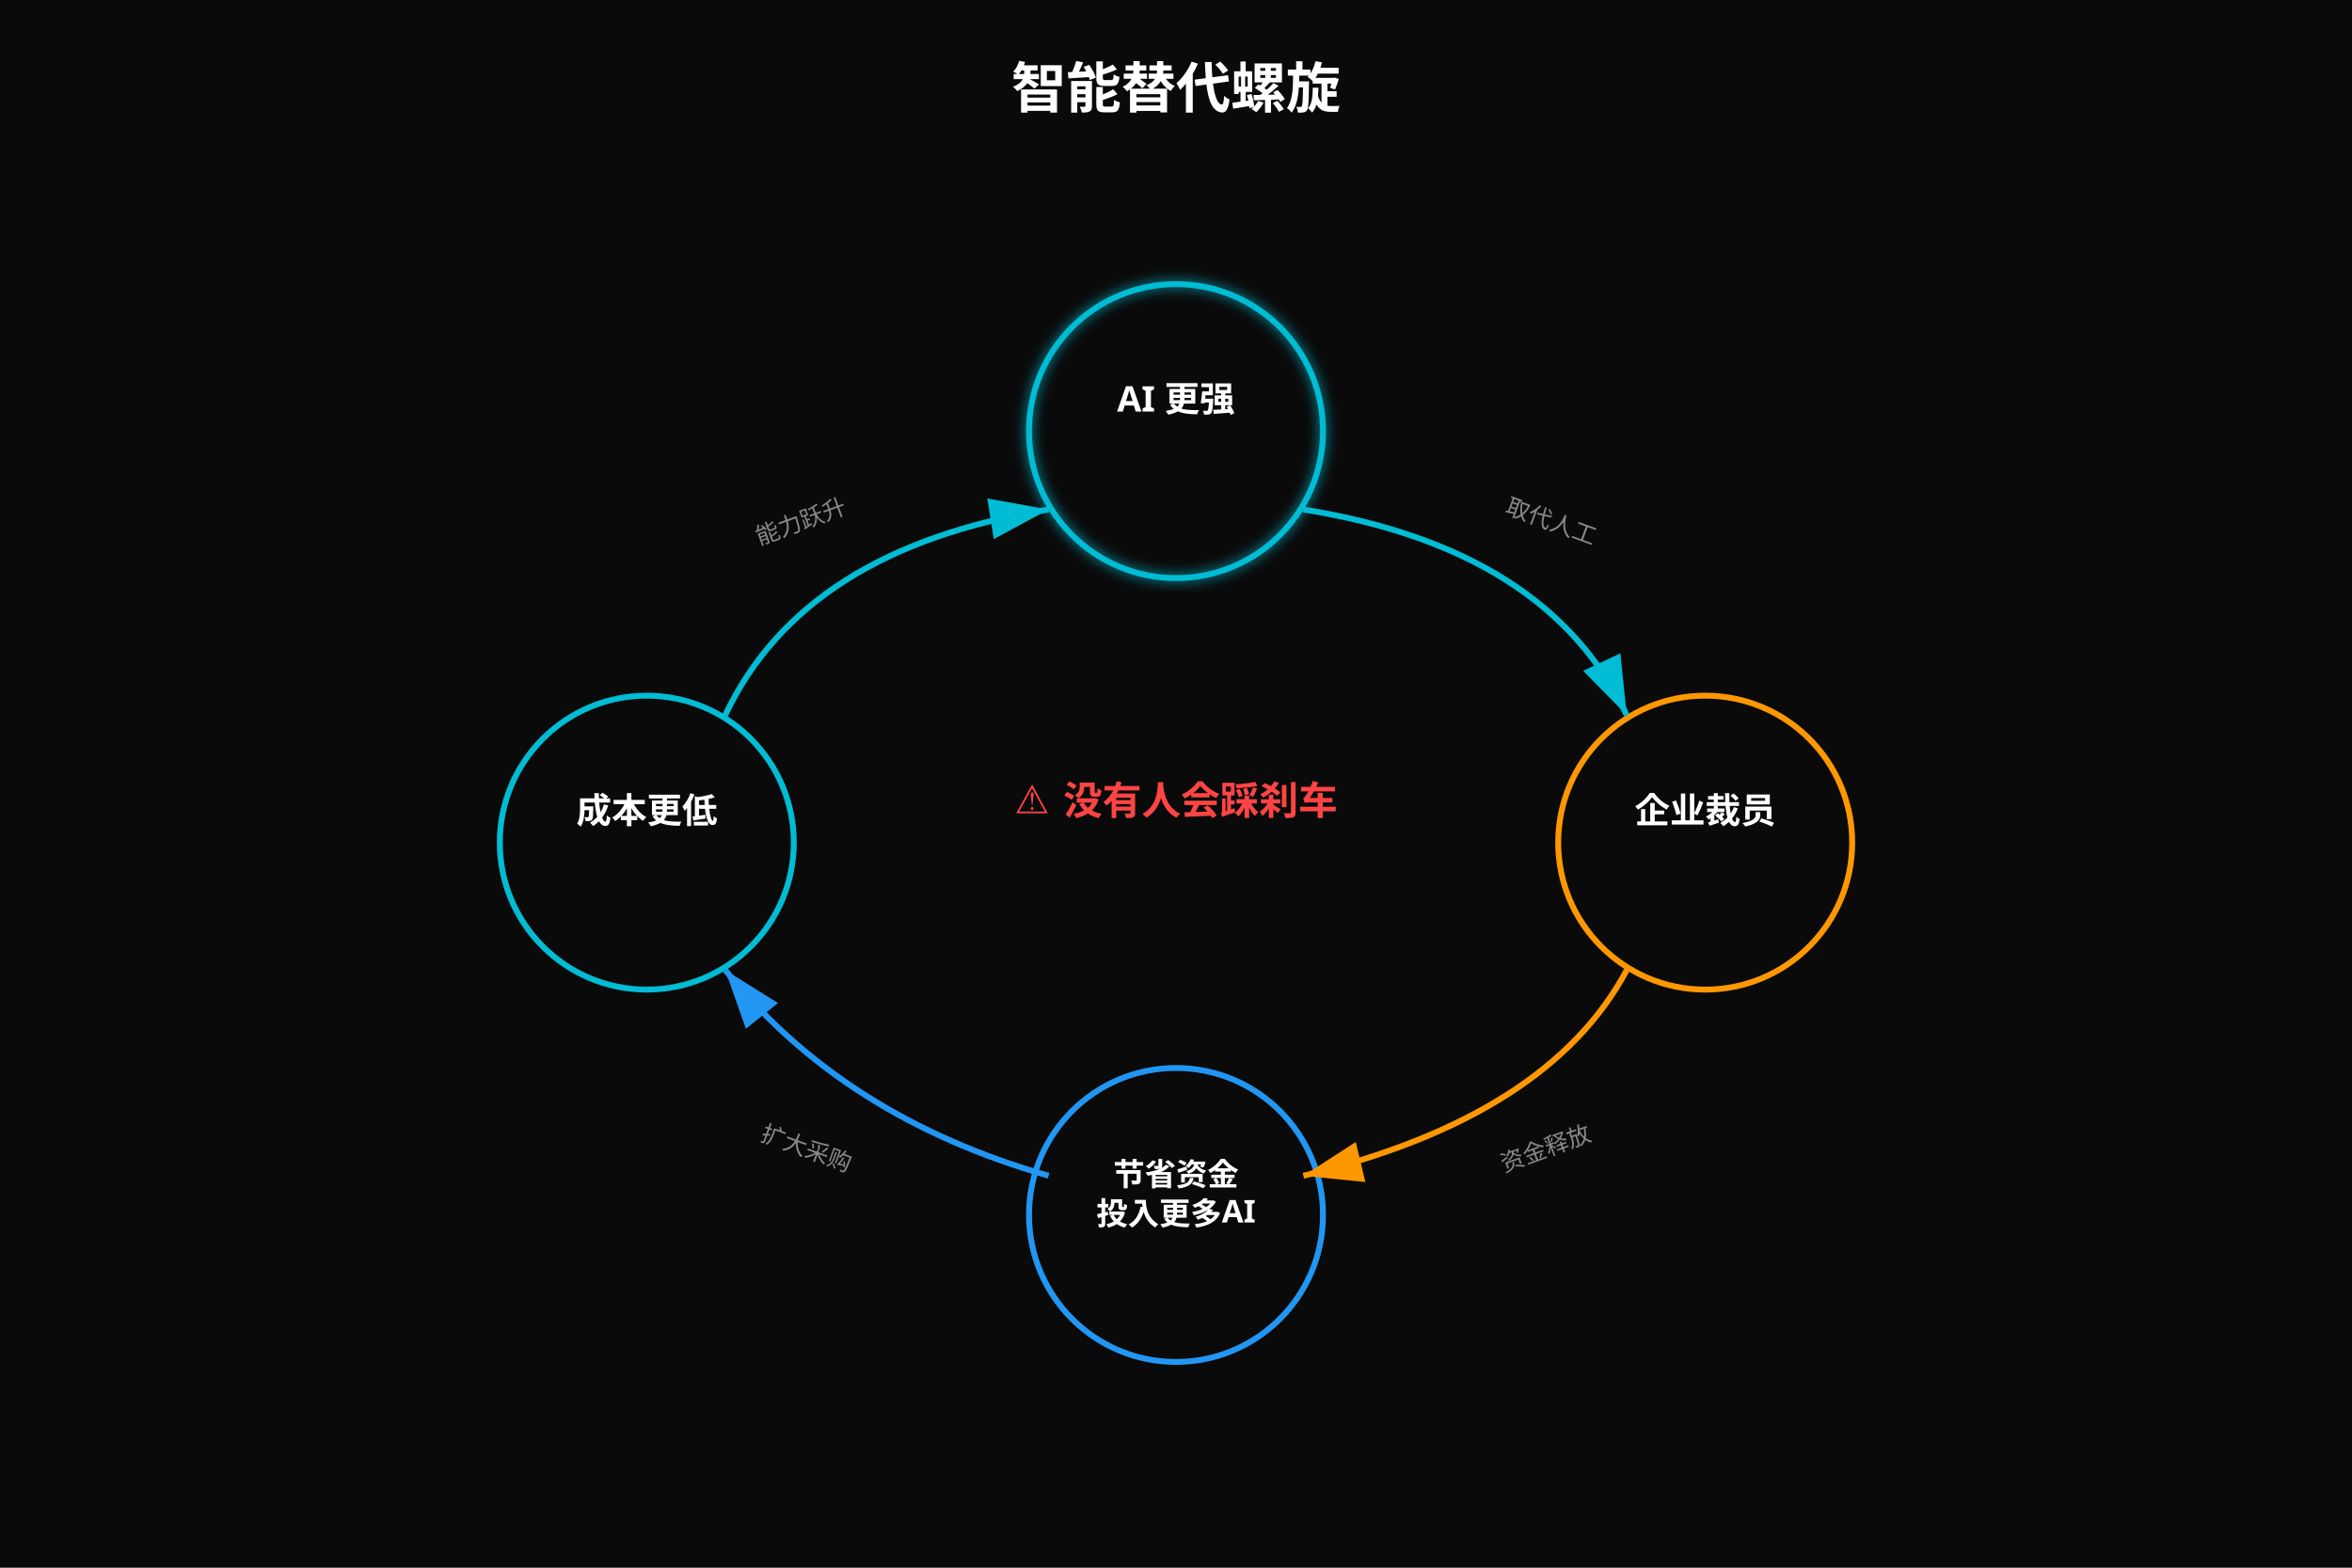
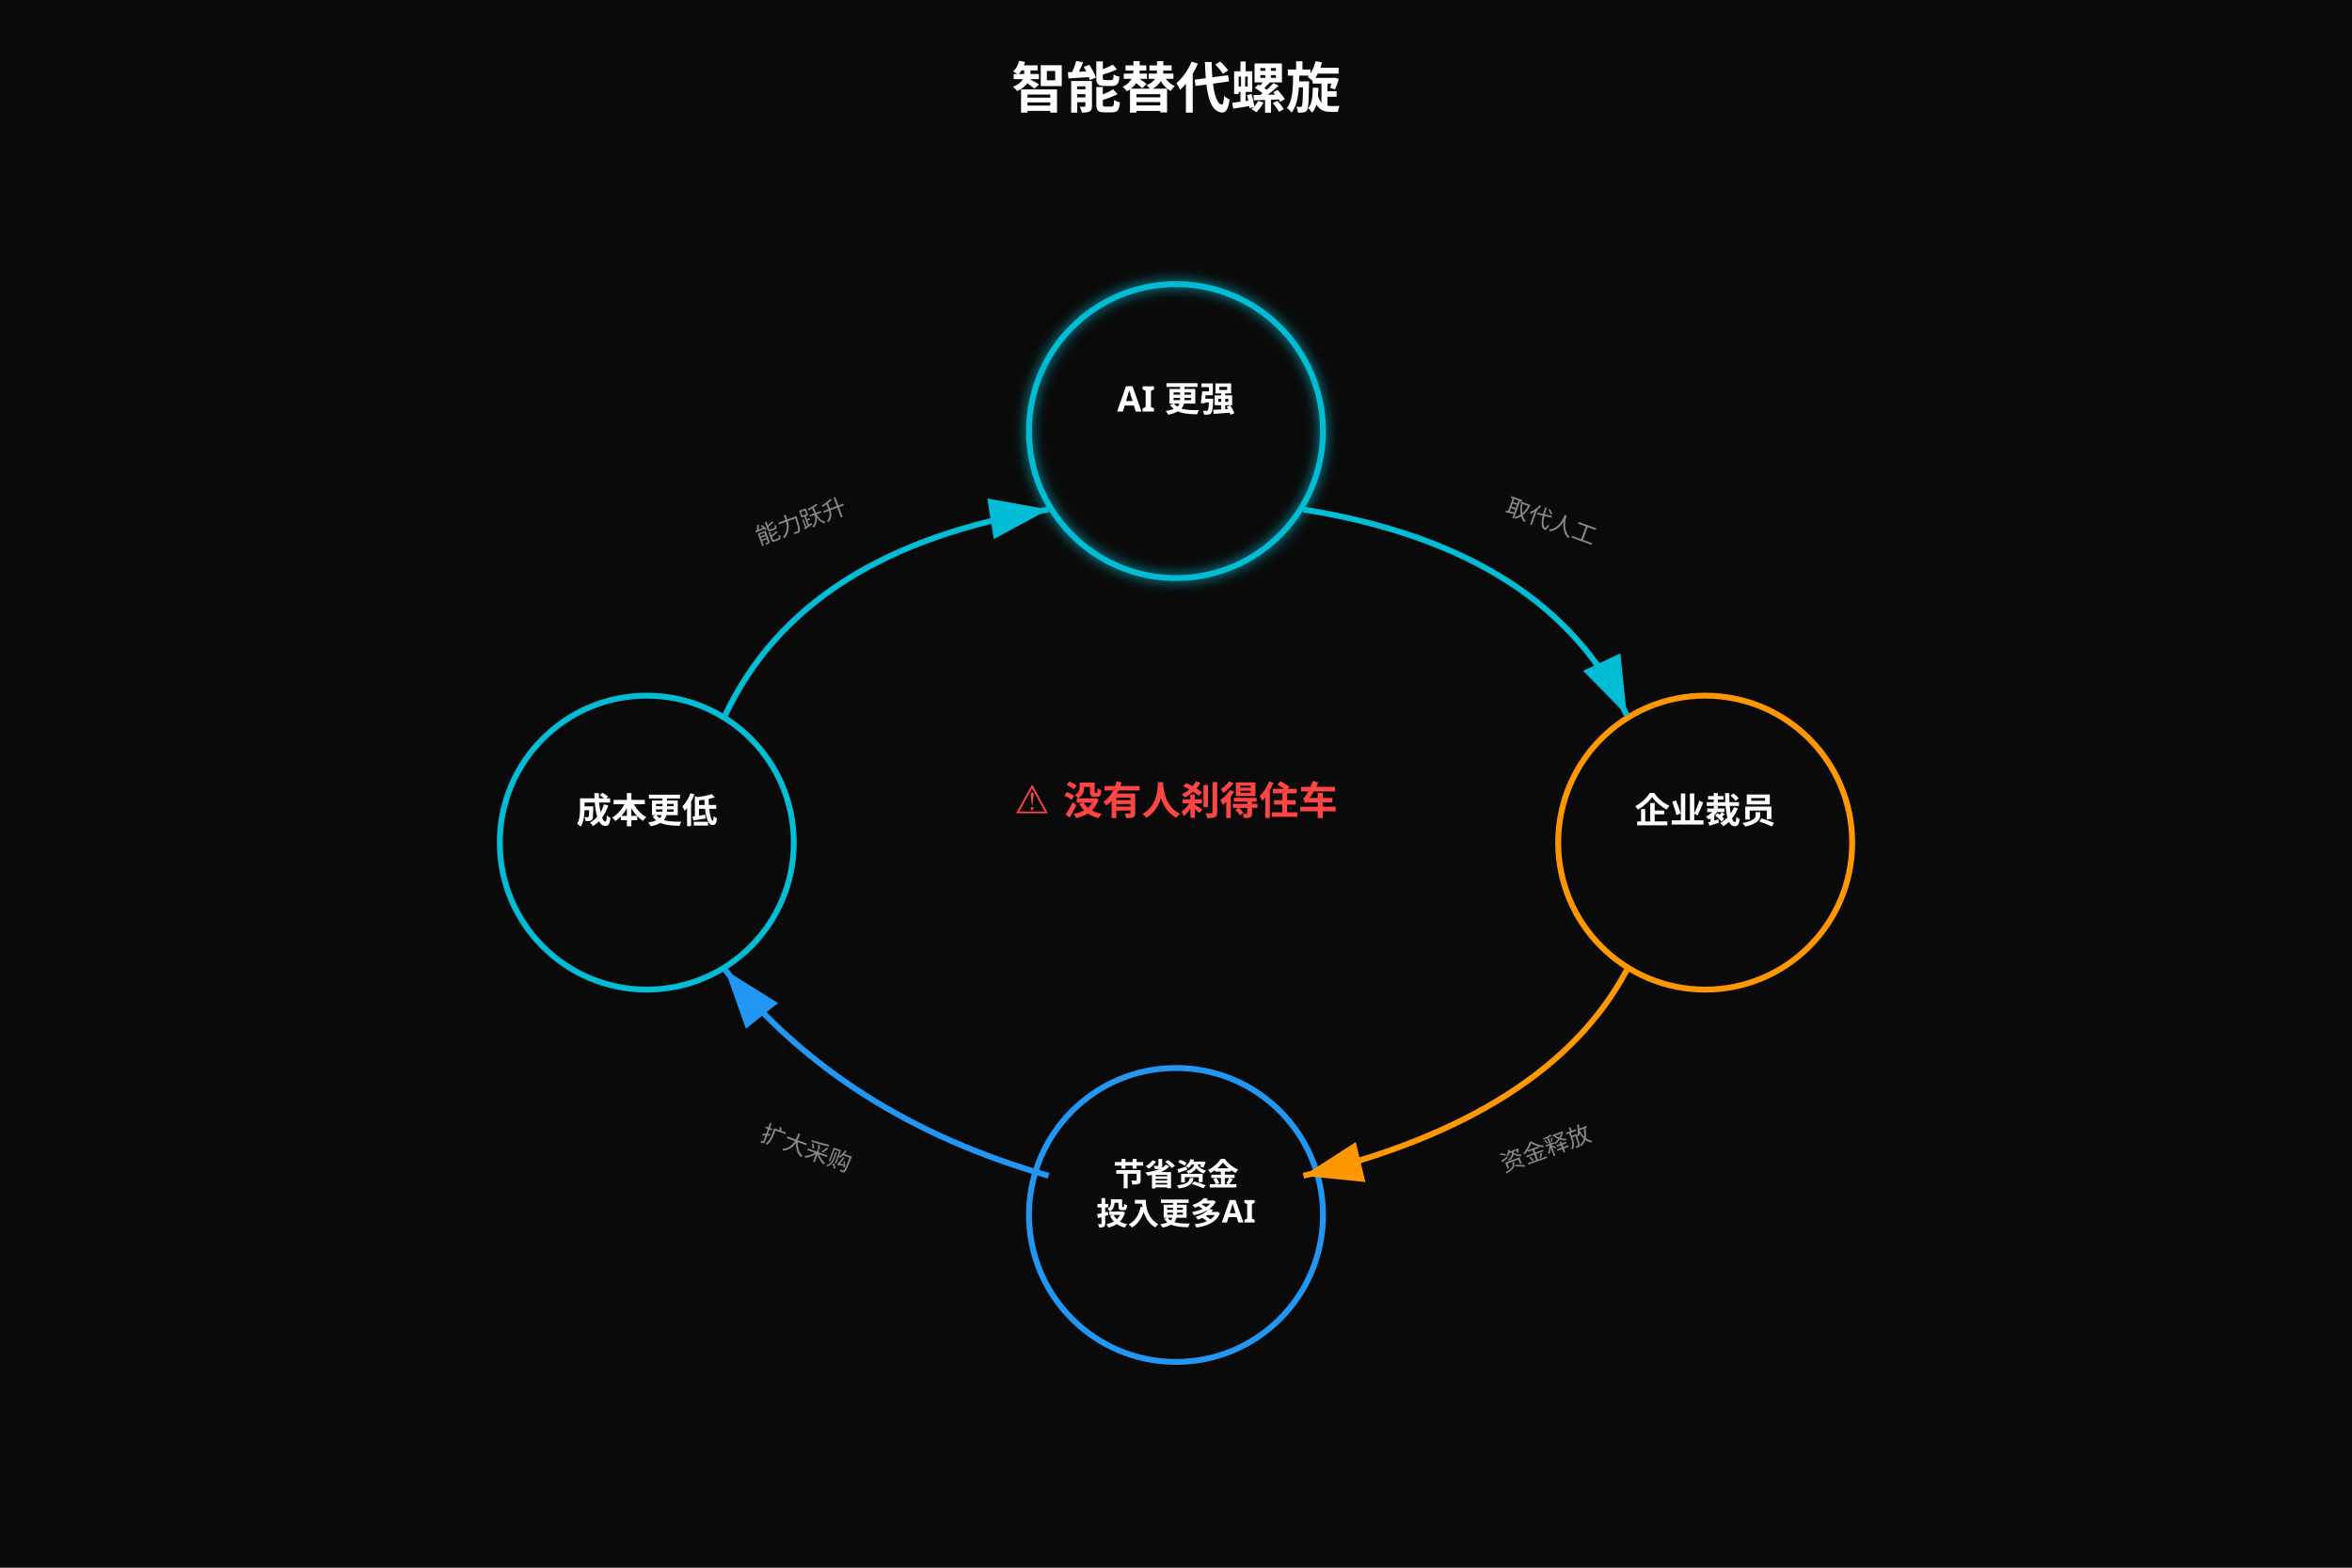
<svg xmlns="http://www.w3.org/2000/svg" viewBox="0 0 1200 800" width="1200" height="800">
  <defs>
    <filter id="glow2">
      <feGaussianBlur stdDeviation="3" result="blur" />
      <feMerge>
        <feMergeNode in="blur" />
        <feMergeNode in="SourceGraphic" />
      </feMerge>
    </filter>
  </defs>
  <rect width="1200" height="800" fill="#0A0A0A" />
  <text x="600" y="55" text-anchor="middle" fill="#FFFFFF" font-family="sans-serif" font-size="28" font-weight="bold">智能替代螺旋</text>
  <circle cx="600" cy="220" r="75" fill="none" stroke="#00BCD4" stroke-width="3" filter="url(#glow2)" />
  <text x="600" y="210" text-anchor="middle" fill="#FFFFFF" font-family="sans-serif" font-size="18" font-weight="bold">AI 更强</text>
  <circle cx="870" cy="430" r="75" fill="none" stroke="#FF9800" stroke-width="3" />
  <text x="870" y="420" text-anchor="middle" fill="#FFFFFF" font-family="sans-serif" font-size="18" font-weight="bold">企业裁员</text>
  <circle cx="600" cy="620" r="75" fill="none" stroke="#2196F3" stroke-width="3" />
  <text x="600" y="605" text-anchor="middle" fill="#FFFFFF" font-family="sans-serif" font-size="16" font-weight="bold">节省资金</text>
  <text x="600" y="625" text-anchor="middle" fill="#FFFFFF" font-family="sans-serif" font-size="16" font-weight="bold">投入更多AI</text>
  <circle cx="330" cy="430" r="75" fill="none" stroke="#00BCD4" stroke-width="3" />
  <text x="330" y="420" text-anchor="middle" fill="#FFFFFF" font-family="sans-serif" font-size="18" font-weight="bold">成本更低</text>
  <path d="M665,260 Q790,280 830,365" stroke="#00BCD4" stroke-width="3" fill="none" marker-end="url(#arrowCyan)" />
  <path d="M830,495 Q790,570 665,600" stroke="#FF9800" stroke-width="3" fill="none" marker-end="url(#arrowOrange)" />
  <path d="M535,600 Q430,570 370,495" stroke="#2196F3" stroke-width="3" fill="none" marker-end="url(#arrowBlue)" />
  <path d="M370,365 Q410,280 535,260" stroke="#00BCD4" stroke-width="3" fill="none" marker-end="url(#arrowCyan)" />
  <defs>
    <marker id="arrowCyan" markerWidth="10" markerHeight="7" refX="10" refY="3.5" orient="auto">
      <polygon points="0 0, 10 3.5, 0 7" fill="#00BCD4" />
    </marker>
    <marker id="arrowOrange" markerWidth="10" markerHeight="7" refX="10" refY="3.5" orient="auto">
      <polygon points="0 0, 10 3.5, 0 7" fill="#FF9800" />
    </marker>
    <marker id="arrowBlue" markerWidth="10" markerHeight="7" refX="10" refY="3.5" orient="auto">
      <polygon points="0 0, 10 3.5, 0 7" fill="#2196F3" />
    </marker>
  </defs>
-   <text x="600" y="415" text-anchor="middle" fill="#FF4444" font-family="sans-serif" font-size="20" font-weight="bold">⚠ 没有人会踩刹车</text>
+   <text x="600" y="415" text-anchor="middle" fill="#FF4444" font-family="sans-serif" font-size="20" font-weight="bold">⚠ 没有人刹得住车</text>
  <text x="790" y="270" text-anchor="middle" fill="#888888" font-family="sans-serif" font-size="12" transform="rotate(20,790,270)">取代人工</text>
  <text x="790" y="590" text-anchor="middle" fill="#888888" font-family="sans-serif" font-size="12" transform="rotate(-20,790,590)">资金释放</text>
  <text x="410" y="590" text-anchor="middle" fill="#888888" font-family="sans-serif" font-size="12" transform="rotate(20,410,590)">扩大采购</text>
  <text x="410" y="270" text-anchor="middle" fill="#888888" font-family="sans-serif" font-size="12" transform="rotate(-20,410,270)">能力跃升</text>
</svg>
